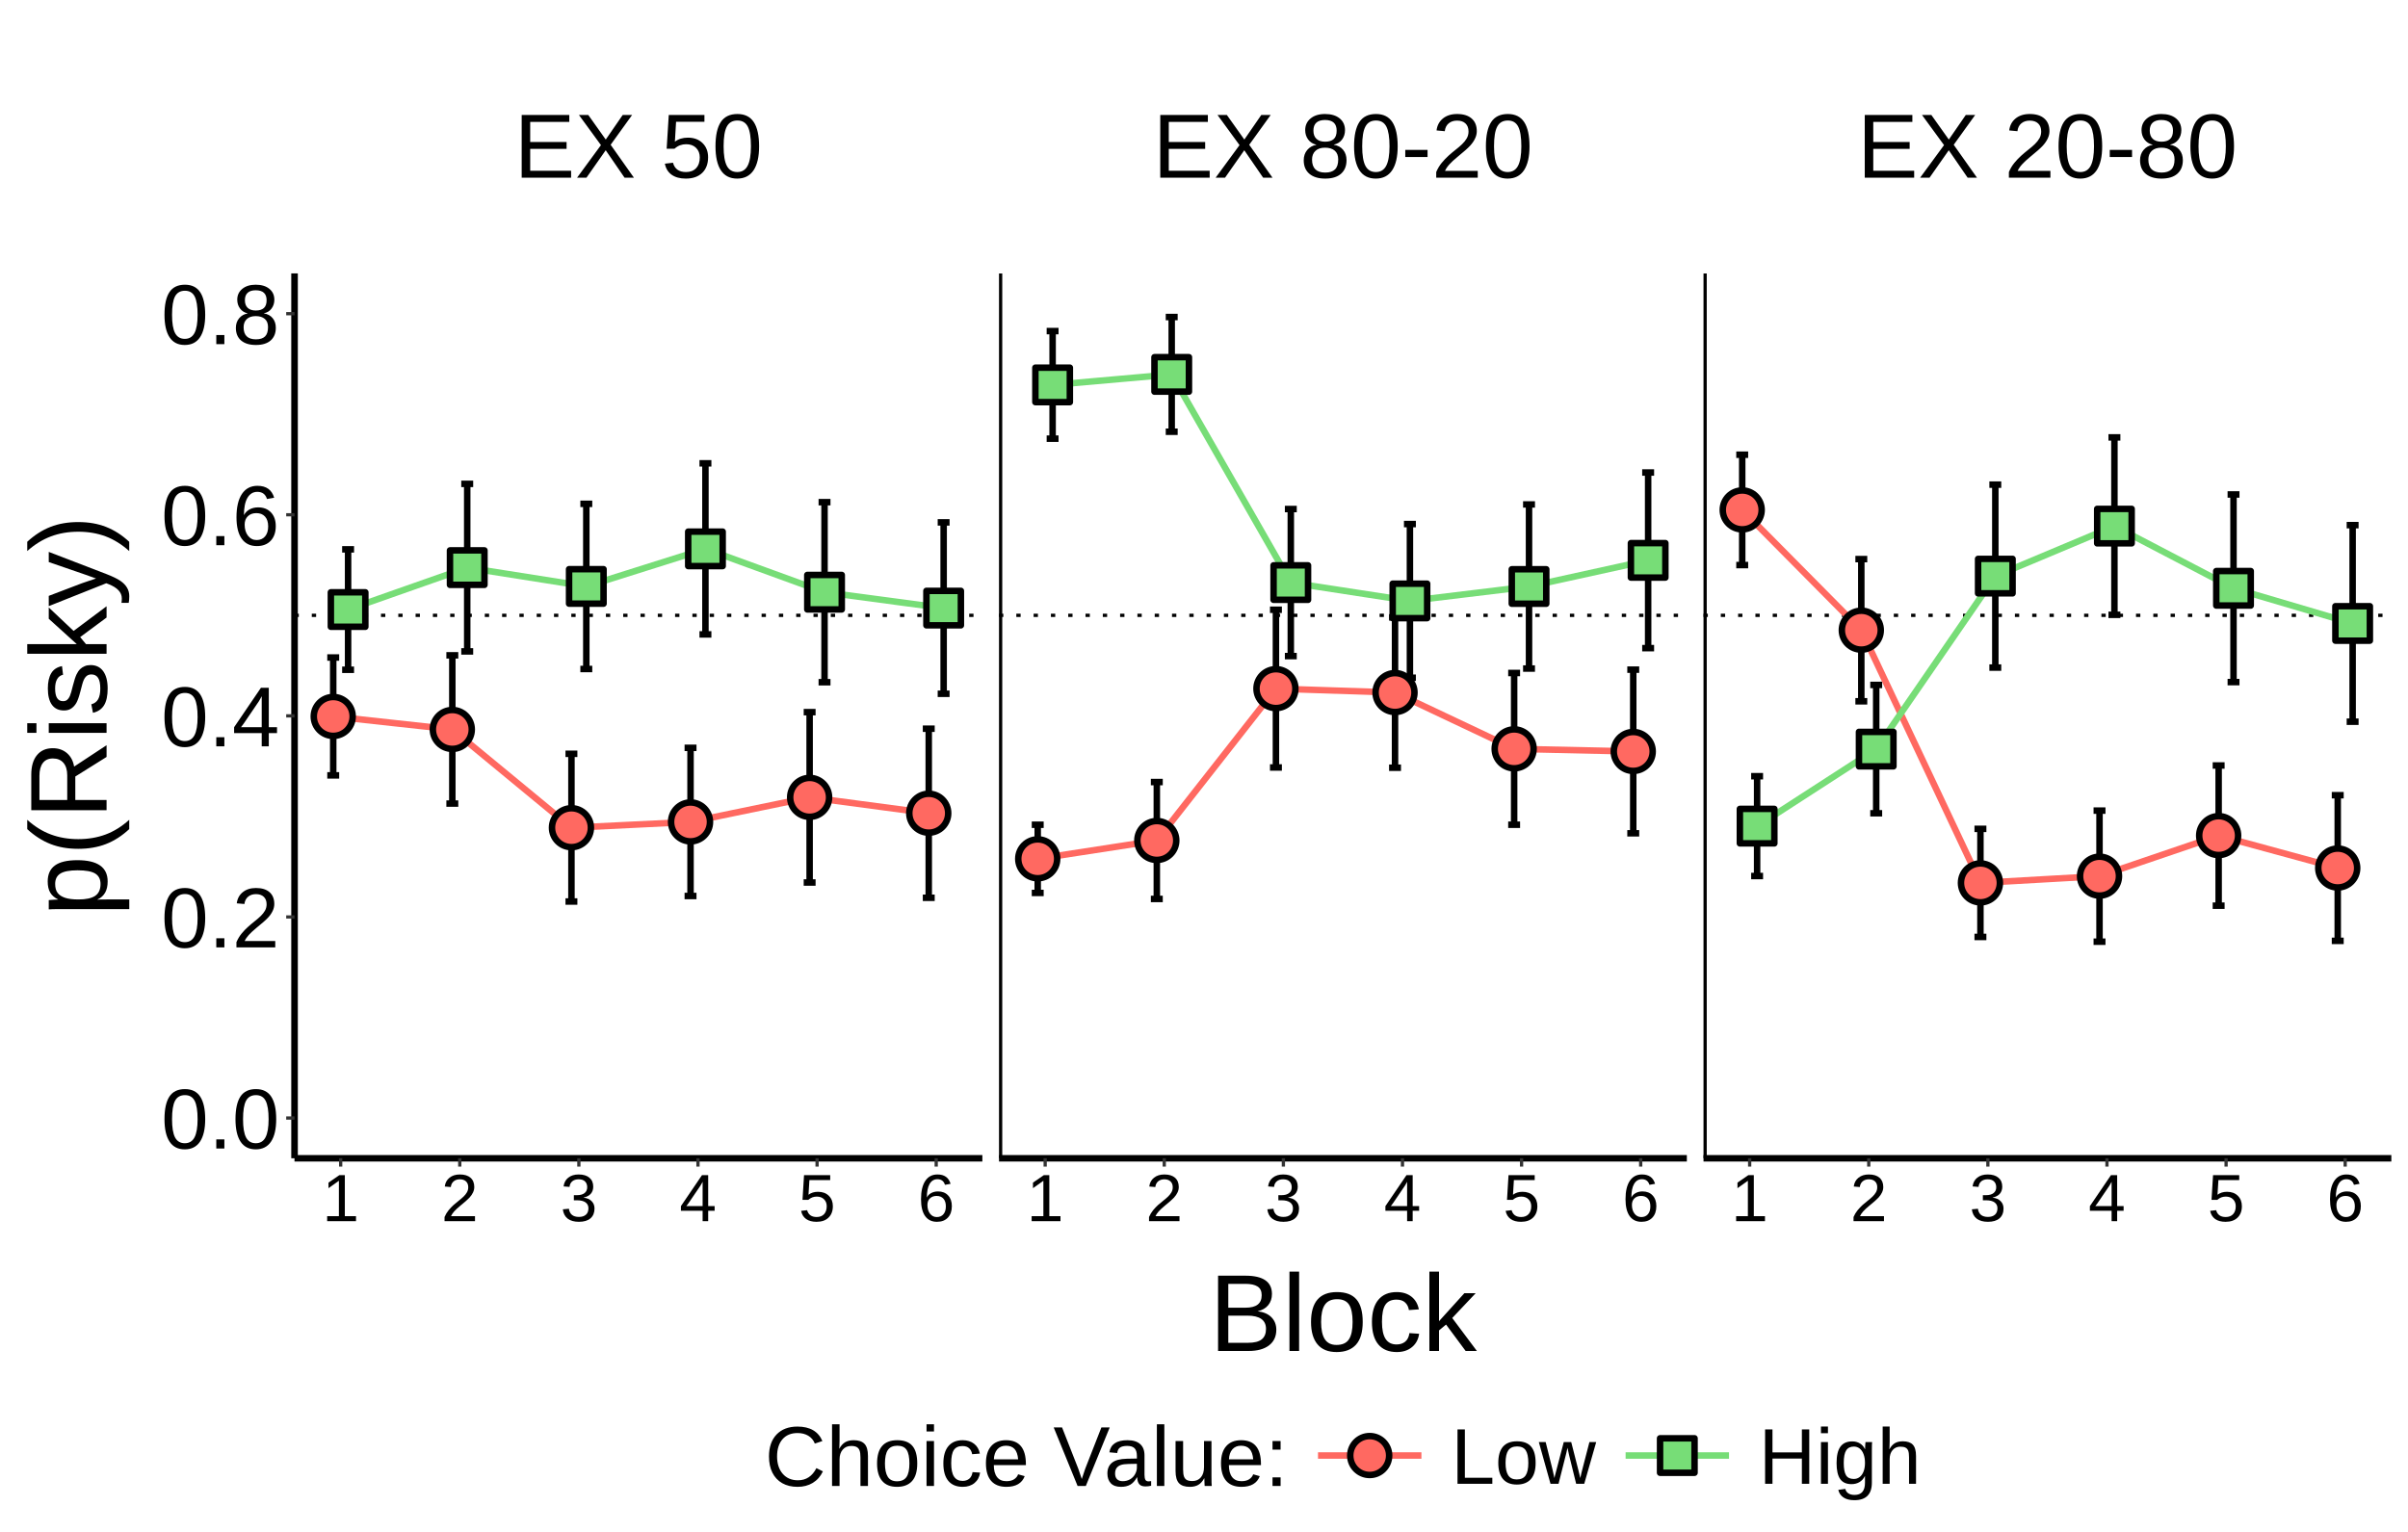
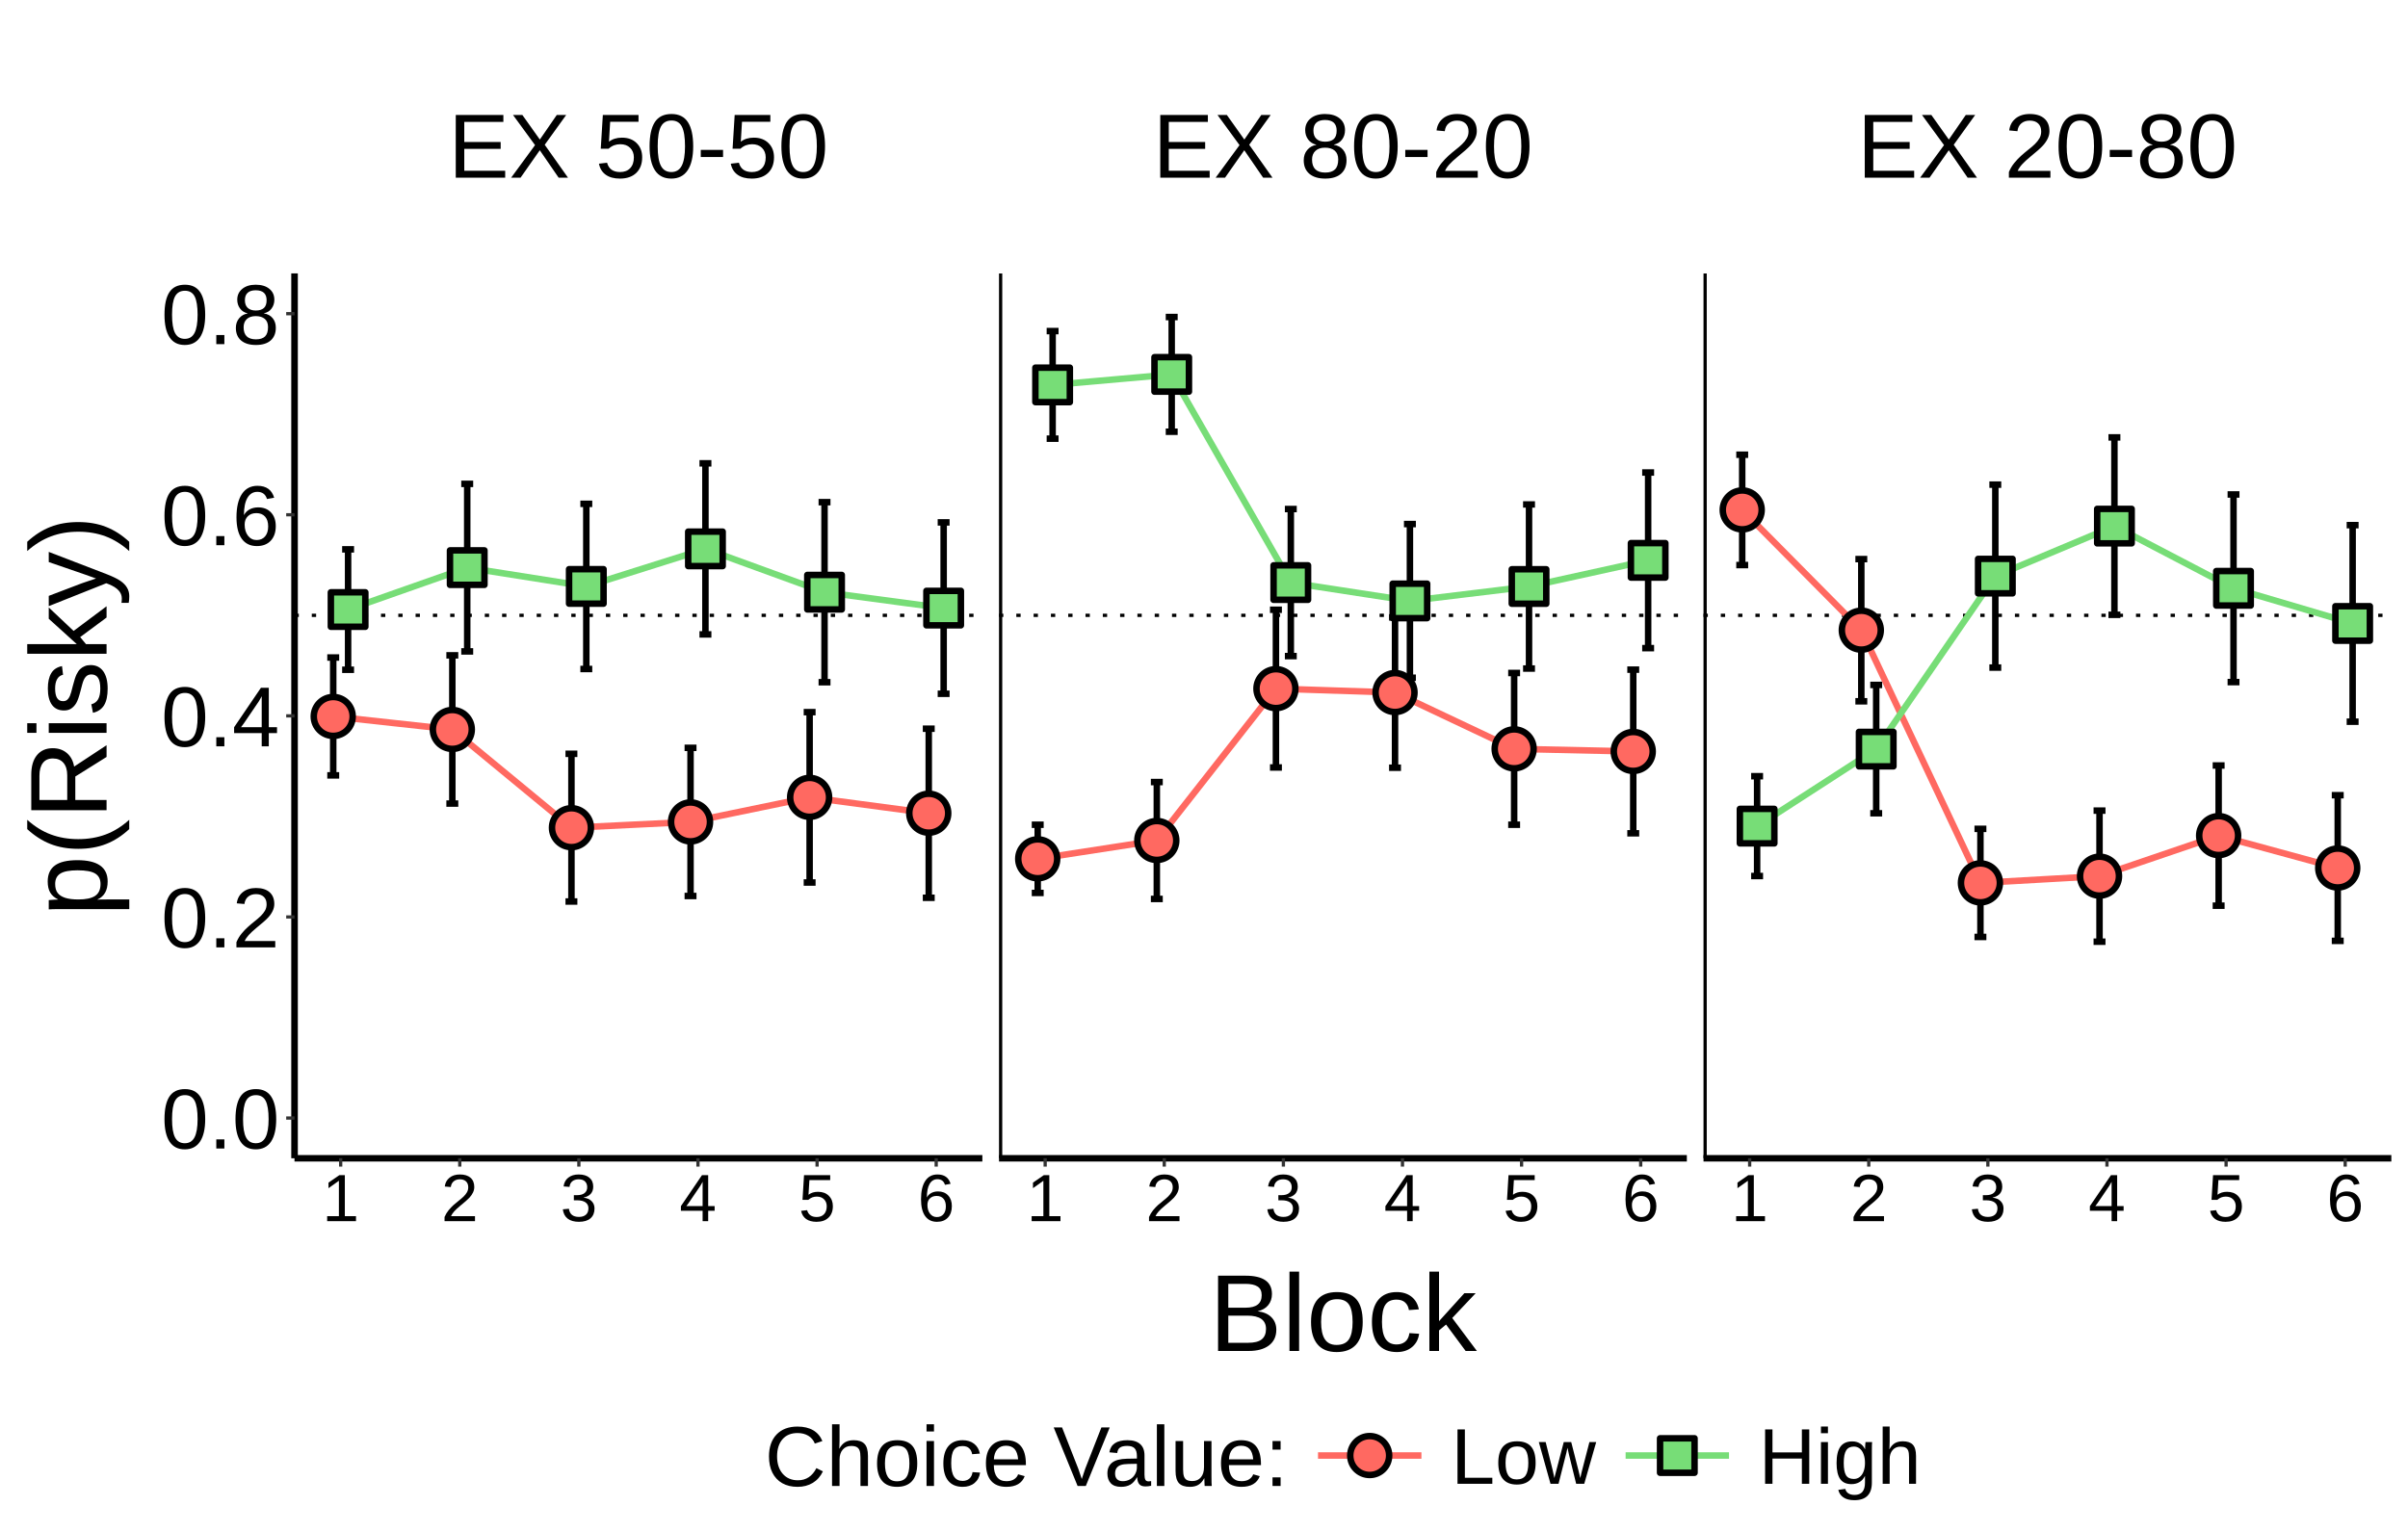
<svg xmlns="http://www.w3.org/2000/svg" class="svglite" width="792.00pt" height="504.00pt" viewBox="0 0 792.00 504.00">
  <defs>
    <style type="text/css">
    .svglite line, .svglite polyline, .svglite polygon, .svglite path, .svglite rect, .svglite circle {
      fill: none;
      stroke: #000000;
      stroke-linecap: round;
      stroke-linejoin: round;
      stroke-miterlimit: 10.00;
    }
    .svglite text {
      white-space: pre;
    }
  </style>
  </defs>
  <rect width="100%" height="100%" style="stroke: none; fill: #FFFFFF;" />
  <defs>
    <clipPath id="cpMC4wMHw3OTIuMDB8MC4wMHw1MDQuMDA=">
      <rect x="0.00" y="0.00" width="792.00" height="504.00" />
    </clipPath>
  </defs>
  <g clip-path="url(#cpMC4wMHw3OTIuMDB8MC4wMHw1MDQuMDA=)">
    <rect x="0.00" y="0.00" width="792.00" height="504.00" style="stroke-width: 1.07; stroke: #FFFFFF; fill: #FFFFFF;" />
  </g>
  <defs>
    <clipPath id="cpOTYuODZ8MzIzLjEwfDg5Ljk2fDM4MS4wNw==">
      <rect x="96.86" y="89.96" width="226.23" height="291.11" />
    </clipPath>
  </defs>
  <g clip-path="url(#cpOTYuODZ8MzIzLjEwfDg5Ljk2fDM4MS4wNw==)">
    <rect x="96.86" y="89.96" width="226.23" height="291.11" style="stroke-width: 1.07; stroke: none; fill: #FFFFFF;" />
    <line x1="96.86" y1="202.44" x2="323.10" y2="202.44" style="stroke-width: 1.07; stroke-dasharray: 1.42,4.27; stroke-linecap: butt;" />
    <polyline points="109.60,235.71 148.77,239.99 187.95,272.31 227.12,270.41 266.29,262.33 305.47,267.55 " style="stroke-width: 2.13; stroke: #FF6961; stroke-linecap: butt;" />
    <polyline points="114.49,200.54 153.67,186.75 192.84,192.93 232.02,180.57 271.19,194.83 310.37,200.06 " style="stroke-width: 2.13; stroke: #77DD77; stroke-linecap: butt;" />
    <polyline points="107.64,216.33 111.56,216.33 " style="stroke-width: 2.13; stroke-linecap: butt;" />
    <polyline points="109.60,216.33 109.60,255.09 " style="stroke-width: 2.13; stroke-linecap: butt;" />
    <polyline points="107.64,255.09 111.56,255.09 " style="stroke-width: 2.13; stroke-linecap: butt;" />
    <polyline points="146.81,215.60 150.73,215.60 " style="stroke-width: 2.13; stroke-linecap: butt;" />
    <polyline points="148.77,215.60 148.77,264.38 " style="stroke-width: 2.13; stroke-linecap: butt;" />
    <polyline points="146.81,264.38 150.73,264.38 " style="stroke-width: 2.13; stroke-linecap: butt;" />
    <polyline points="185.99,248.01 189.90,248.01 " style="stroke-width: 2.13; stroke-linecap: butt;" />
    <polyline points="187.95,248.01 187.95,296.60 " style="stroke-width: 2.13; stroke-linecap: butt;" />
    <polyline points="185.99,296.60 189.90,296.60 " style="stroke-width: 2.13; stroke-linecap: butt;" />
    <polyline points="225.16,246.03 229.08,246.03 " style="stroke-width: 2.13; stroke-linecap: butt;" />
    <polyline points="227.12,246.03 227.12,294.78 " style="stroke-width: 2.13; stroke-linecap: butt;" />
    <polyline points="225.16,294.78 229.08,294.78 " style="stroke-width: 2.13; stroke-linecap: butt;" />
    <polyline points="264.34,234.30 268.25,234.30 " style="stroke-width: 2.13; stroke-linecap: butt;" />
    <polyline points="266.29,234.30 266.29,290.35 " style="stroke-width: 2.13; stroke-linecap: butt;" />
    <polyline points="264.34,290.35 268.25,290.35 " style="stroke-width: 2.13; stroke-linecap: butt;" />
    <polyline points="303.51,239.74 307.43,239.74 " style="stroke-width: 2.13; stroke-linecap: butt;" />
    <polyline points="305.47,239.74 305.47,295.37 " style="stroke-width: 2.13; stroke-linecap: butt;" />
    <polyline points="303.51,295.37 307.43,295.37 " style="stroke-width: 2.13; stroke-linecap: butt;" />
    <polyline points="112.53,180.73 116.45,180.73 " style="stroke-width: 2.13; stroke-linecap: butt;" />
    <polyline points="114.49,180.73 114.49,220.35 " style="stroke-width: 2.13; stroke-linecap: butt;" />
    <polyline points="112.53,220.35 116.45,220.35 " style="stroke-width: 2.13; stroke-linecap: butt;" />
    <polyline points="151.71,159.19 155.63,159.19 " style="stroke-width: 2.13; stroke-linecap: butt;" />
    <polyline points="153.67,159.19 153.67,214.32 " style="stroke-width: 2.13; stroke-linecap: butt;" />
    <polyline points="151.71,214.32 155.63,214.32 " style="stroke-width: 2.13; stroke-linecap: butt;" />
    <polyline points="190.88,165.76 194.80,165.76 " style="stroke-width: 2.13; stroke-linecap: butt;" />
    <polyline points="192.84,165.76 192.84,220.11 " style="stroke-width: 2.13; stroke-linecap: butt;" />
    <polyline points="190.88,220.11 194.80,220.11 " style="stroke-width: 2.13; stroke-linecap: butt;" />
    <polyline points="230.06,152.43 233.98,152.43 " style="stroke-width: 2.13; stroke-linecap: butt;" />
    <polyline points="232.02,152.43 232.02,208.72 " style="stroke-width: 2.13; stroke-linecap: butt;" />
    <polyline points="230.06,208.72 233.98,208.72 " style="stroke-width: 2.13; stroke-linecap: butt;" />
    <polyline points="269.23,165.22 273.15,165.22 " style="stroke-width: 2.13; stroke-linecap: butt;" />
    <polyline points="271.19,165.22 271.19,224.45 " style="stroke-width: 2.13; stroke-linecap: butt;" />
    <polyline points="269.23,224.45 273.15,224.45 " style="stroke-width: 2.13; stroke-linecap: butt;" />
    <polyline points="308.41,171.86 312.32,171.86 " style="stroke-width: 2.13; stroke-linecap: butt;" />
    <polyline points="310.37,171.86 310.37,228.26 " style="stroke-width: 2.13; stroke-linecap: butt;" />
    <polyline points="308.41,228.26 312.32,228.26 " style="stroke-width: 2.13; stroke-linecap: butt;" />
    <circle cx="109.60" cy="235.71" r="6.40" style="stroke-width: 2.13; fill: #FF6961;" />
    <circle cx="148.77" cy="239.99" r="6.40" style="stroke-width: 2.13; fill: #FF6961;" />
    <circle cx="187.95" cy="272.31" r="6.40" style="stroke-width: 2.13; fill: #FF6961;" />
    <circle cx="227.12" cy="270.41" r="6.40" style="stroke-width: 2.13; fill: #FF6961;" />
    <circle cx="266.29" cy="262.33" r="6.40" style="stroke-width: 2.13; fill: #FF6961;" />
    <circle cx="305.47" cy="267.55" r="6.40" style="stroke-width: 2.13; fill: #FF6961;" />
    <rect x="108.82" y="194.87" width="11.34" height="11.34" style="stroke-width: 2.13; fill: #77DD77;" />
    <rect x="148.00" y="181.08" width="11.34" height="11.34" style="stroke-width: 2.13; fill: #77DD77;" />
    <rect x="187.17" y="187.26" width="11.34" height="11.34" style="stroke-width: 2.13; fill: #77DD77;" />
    <rect x="226.35" y="174.90" width="11.34" height="11.34" style="stroke-width: 2.13; fill: #77DD77;" />
    <rect x="265.52" y="189.16" width="11.34" height="11.34" style="stroke-width: 2.13; fill: #77DD77;" />
    <rect x="304.70" y="194.39" width="11.34" height="11.34" style="stroke-width: 2.13; fill: #77DD77;" />
    <line x1="96.86" y1="381.07" x2="96.86" y2="89.96" style="stroke-width: 2.13; stroke-linecap: butt;" />
  </g>
  <g clip-path="url(#cpMC4wMHw3OTIuMDB8MC4wMHw1MDQuMDA=)">
</g>
  <defs>
    <clipPath id="cpMzI4LjU4fDU1NC44MXw4OS45NnwzODEuMDc=">
      <rect x="328.58" y="89.96" width="226.23" height="291.11" />
    </clipPath>
  </defs>
  <g clip-path="url(#cpMzI4LjU4fDU1NC44MXw4OS45NnwzODEuMDc=)">
    <rect x="328.58" y="89.96" width="226.23" height="291.11" style="stroke-width: 1.07; stroke: none; fill: #FFFFFF;" />
    <line x1="328.58" y1="202.44" x2="554.81" y2="202.44" style="stroke-width: 1.07; stroke-dasharray: 1.42,4.27; stroke-linecap: butt;" />
    <polyline points="341.31,282.55 380.48,276.52 419.66,226.56 458.83,227.85 498.01,246.37 537.18,247.23 " style="stroke-width: 2.13; stroke: #FF6961; stroke-linecap: butt;" />
    <polyline points="346.21,126.63 385.38,123.18 424.55,191.67 463.73,197.70 502.90,192.96 542.08,184.35 " style="stroke-width: 2.13; stroke: #77DD77; stroke-linecap: butt;" />
    <polyline points="339.35,271.33 343.27,271.33 " style="stroke-width: 2.13; stroke-linecap: butt;" />
    <polyline points="341.31,271.33 341.31,293.78 " style="stroke-width: 2.13; stroke-linecap: butt;" />
    <polyline points="339.35,293.78 343.27,293.78 " style="stroke-width: 2.13; stroke-linecap: butt;" />
    <polyline points="378.52,257.29 382.44,257.29 " style="stroke-width: 2.13; stroke-linecap: butt;" />
    <polyline points="380.48,257.29 380.48,295.76 " style="stroke-width: 2.13; stroke-linecap: butt;" />
    <polyline points="378.52,295.76 382.44,295.76 " style="stroke-width: 2.13; stroke-linecap: butt;" />
    <polyline points="417.70,200.60 421.62,200.60 " style="stroke-width: 2.13; stroke-linecap: butt;" />
    <polyline points="419.66,200.60 419.66,252.51 " style="stroke-width: 2.13; stroke-linecap: butt;" />
    <polyline points="417.70,252.51 421.62,252.51 " style="stroke-width: 2.13; stroke-linecap: butt;" />
    <polyline points="456.87,203.12 460.79,203.12 " style="stroke-width: 2.13; stroke-linecap: butt;" />
    <polyline points="458.83,203.12 458.83,252.58 " style="stroke-width: 2.13; stroke-linecap: butt;" />
    <polyline points="456.87,252.58 460.79,252.58 " style="stroke-width: 2.13; stroke-linecap: butt;" />
    <polyline points="496.05,221.42 499.96,221.42 " style="stroke-width: 2.13; stroke-linecap: butt;" />
    <polyline points="498.01,221.42 498.01,271.33 " style="stroke-width: 2.13; stroke-linecap: butt;" />
    <polyline points="496.05,271.33 499.96,271.33 " style="stroke-width: 2.13; stroke-linecap: butt;" />
    <polyline points="535.22,220.31 539.14,220.31 " style="stroke-width: 2.13; stroke-linecap: butt;" />
    <polyline points="537.18,220.31 537.18,274.16 " style="stroke-width: 2.13; stroke-linecap: butt;" />
    <polyline points="535.22,274.16 539.14,274.16 " style="stroke-width: 2.13; stroke-linecap: butt;" />
    <polyline points="344.25,108.93 348.16,108.93 " style="stroke-width: 2.13; stroke-linecap: butt;" />
    <polyline points="346.21,108.93 346.21,144.32 " style="stroke-width: 2.13; stroke-linecap: butt;" />
    <polyline points="344.25,144.32 348.16,144.32 " style="stroke-width: 2.13; stroke-linecap: butt;" />
    <polyline points="383.42,104.31 387.34,104.31 " style="stroke-width: 2.13; stroke-linecap: butt;" />
    <polyline points="385.38,104.31 385.38,142.05 " style="stroke-width: 2.13; stroke-linecap: butt;" />
    <polyline points="383.42,142.05 387.34,142.05 " style="stroke-width: 2.13; stroke-linecap: butt;" />
    <polyline points="422.60,167.48 426.51,167.48 " style="stroke-width: 2.13; stroke-linecap: butt;" />
    <polyline points="424.55,167.48 424.55,215.86 " style="stroke-width: 2.13; stroke-linecap: butt;" />
    <polyline points="422.60,215.86 426.51,215.86 " style="stroke-width: 2.13; stroke-linecap: butt;" />
    <polyline points="461.77,172.42 465.69,172.42 " style="stroke-width: 2.13; stroke-linecap: butt;" />
    <polyline points="463.73,172.42 463.73,222.98 " style="stroke-width: 2.13; stroke-linecap: butt;" />
    <polyline points="461.77,222.98 465.69,222.98 " style="stroke-width: 2.13; stroke-linecap: butt;" />
    <polyline points="500.94,165.96 504.86,165.96 " style="stroke-width: 2.13; stroke-linecap: butt;" />
    <polyline points="502.90,165.96 502.90,219.96 " style="stroke-width: 2.13; stroke-linecap: butt;" />
    <polyline points="500.94,219.96 504.86,219.96 " style="stroke-width: 2.13; stroke-linecap: butt;" />
    <polyline points="540.12,155.46 544.04,155.46 " style="stroke-width: 2.13; stroke-linecap: butt;" />
    <polyline points="542.08,155.46 542.08,213.23 " style="stroke-width: 2.13; stroke-linecap: butt;" />
    <polyline points="540.12,213.23 544.04,213.23 " style="stroke-width: 2.13; stroke-linecap: butt;" />
    <circle cx="341.31" cy="282.55" r="6.40" style="stroke-width: 2.13; fill: #FF6961;" />
    <circle cx="380.48" cy="276.52" r="6.40" style="stroke-width: 2.13; fill: #FF6961;" />
    <circle cx="419.66" cy="226.56" r="6.40" style="stroke-width: 2.13; fill: #FF6961;" />
    <circle cx="458.83" cy="227.85" r="6.40" style="stroke-width: 2.13; fill: #FF6961;" />
    <circle cx="498.01" cy="246.37" r="6.40" style="stroke-width: 2.13; fill: #FF6961;" />
    <circle cx="537.18" cy="247.23" r="6.40" style="stroke-width: 2.13; fill: #FF6961;" />
    <rect x="340.54" y="120.96" width="11.34" height="11.34" style="stroke-width: 2.13; fill: #77DD77;" />
    <rect x="379.71" y="117.51" width="11.34" height="11.34" style="stroke-width: 2.13; fill: #77DD77;" />
    <rect x="418.88" y="186.00" width="11.34" height="11.34" style="stroke-width: 2.13; fill: #77DD77;" />
    <rect x="458.06" y="192.03" width="11.34" height="11.34" style="stroke-width: 2.13; fill: #77DD77;" />
    <rect x="497.23" y="187.29" width="11.34" height="11.34" style="stroke-width: 2.13; fill: #77DD77;" />
    <rect x="536.41" y="178.68" width="11.34" height="11.34" style="stroke-width: 2.13; fill: #77DD77;" />
    <line x1="328.58" y1="381.07" x2="328.58" y2="89.96" style="stroke-width: 2.13; stroke-linecap: butt;" />
  </g>
  <g clip-path="url(#cpMC4wMHw3OTIuMDB8MC4wMHw1MDQuMDA=)">
</g>
  <defs>
    <clipPath id="cpNTYwLjI5fDc4Ni41Mnw4OS45NnwzODEuMDc=">
      <rect x="560.29" y="89.96" width="226.23" height="291.11" />
    </clipPath>
  </defs>
  <g clip-path="url(#cpNTYwLjI5fDc4Ni41Mnw4OS45NnwzODEuMDc=)">
    <rect x="560.29" y="89.96" width="226.23" height="291.11" style="stroke-width: 1.07; stroke: none; fill: #FFFFFF;" />
    <line x1="560.29" y1="202.44" x2="786.52" y2="202.44" style="stroke-width: 1.07; stroke-dasharray: 1.42,4.27; stroke-linecap: butt;" />
    <polyline points="573.02,167.76 612.19,207.33 651.37,290.47 690.54,288.25 729.72,274.91 768.89,285.58 " style="stroke-width: 2.13; stroke: #FF6961; stroke-linecap: butt;" />
    <polyline points="577.92,271.80 617.09,246.46 656.27,189.54 695.44,173.09 734.61,193.55 773.79,205.11 " style="stroke-width: 2.13; stroke: #77DD77; stroke-linecap: butt;" />
    <polyline points="571.06,149.61 574.98,149.61 " style="stroke-width: 2.13; stroke-linecap: butt;" />
    <polyline points="573.02,149.61 573.02,185.90 " style="stroke-width: 2.13; stroke-linecap: butt;" />
    <polyline points="571.06,185.90 574.98,185.90 " style="stroke-width: 2.13; stroke-linecap: butt;" />
    <polyline points="610.24,183.94 614.15,183.94 " style="stroke-width: 2.13; stroke-linecap: butt;" />
    <polyline points="612.19,183.94 612.19,230.72 " style="stroke-width: 2.13; stroke-linecap: butt;" />
    <polyline points="610.24,230.72 614.15,230.72 " style="stroke-width: 2.13; stroke-linecap: butt;" />
    <polyline points="649.41,272.69 653.33,272.69 " style="stroke-width: 2.13; stroke-linecap: butt;" />
    <polyline points="651.37,272.69 651.37,308.26 " style="stroke-width: 2.13; stroke-linecap: butt;" />
    <polyline points="649.41,308.26 653.33,308.26 " style="stroke-width: 2.13; stroke-linecap: butt;" />
    <polyline points="688.58,266.70 692.50,266.70 " style="stroke-width: 2.13; stroke-linecap: butt;" />
    <polyline points="690.54,266.70 690.54,309.81 " style="stroke-width: 2.13; stroke-linecap: butt;" />
    <polyline points="688.58,309.81 692.50,309.81 " style="stroke-width: 2.13; stroke-linecap: butt;" />
    <polyline points="727.76,251.84 731.68,251.84 " style="stroke-width: 2.13; stroke-linecap: butt;" />
    <polyline points="729.72,251.84 729.72,297.98 " style="stroke-width: 2.13; stroke-linecap: butt;" />
    <polyline points="727.76,297.98 731.68,297.98 " style="stroke-width: 2.13; stroke-linecap: butt;" />
    <polyline points="766.93,261.62 770.85,261.62 " style="stroke-width: 2.13; stroke-linecap: butt;" />
    <polyline points="768.89,261.62 768.89,309.55 " style="stroke-width: 2.13; stroke-linecap: butt;" />
    <polyline points="766.93,309.55 770.85,309.55 " style="stroke-width: 2.13; stroke-linecap: butt;" />
    <polyline points="575.96,255.38 579.88,255.38 " style="stroke-width: 2.13; stroke-linecap: butt;" />
    <polyline points="577.92,255.38 577.92,288.22 " style="stroke-width: 2.13; stroke-linecap: butt;" />
    <polyline points="575.96,288.22 579.88,288.22 " style="stroke-width: 2.13; stroke-linecap: butt;" />
    <polyline points="615.13,225.34 619.05,225.34 " style="stroke-width: 2.13; stroke-linecap: butt;" />
    <polyline points="617.09,225.34 617.09,267.57 " style="stroke-width: 2.13; stroke-linecap: butt;" />
    <polyline points="615.13,267.57 619.05,267.57 " style="stroke-width: 2.13; stroke-linecap: butt;" />
    <polyline points="654.31,159.45 658.22,159.45 " style="stroke-width: 2.13; stroke-linecap: butt;" />
    <polyline points="656.27,159.45 656.27,219.64 " style="stroke-width: 2.13; stroke-linecap: butt;" />
    <polyline points="654.31,219.64 658.22,219.64 " style="stroke-width: 2.13; stroke-linecap: butt;" />
    <polyline points="693.48,143.91 697.40,143.91 " style="stroke-width: 2.13; stroke-linecap: butt;" />
    <polyline points="695.44,143.91 695.44,202.27 " style="stroke-width: 2.13; stroke-linecap: butt;" />
    <polyline points="693.48,202.27 697.40,202.27 " style="stroke-width: 2.13; stroke-linecap: butt;" />
    <polyline points="732.66,162.68 736.57,162.68 " style="stroke-width: 2.13; stroke-linecap: butt;" />
    <polyline points="734.61,162.68 734.61,224.41 " style="stroke-width: 2.13; stroke-linecap: butt;" />
    <polyline points="732.66,224.41 736.57,224.41 " style="stroke-width: 2.13; stroke-linecap: butt;" />
    <polyline points="771.83,172.77 775.75,172.77 " style="stroke-width: 2.13; stroke-linecap: butt;" />
    <polyline points="773.79,172.77 773.79,237.44 " style="stroke-width: 2.13; stroke-linecap: butt;" />
    <polyline points="771.83,237.44 775.75,237.44 " style="stroke-width: 2.13; stroke-linecap: butt;" />
    <circle cx="573.02" cy="167.76" r="6.40" style="stroke-width: 2.13; fill: #FF6961;" />
    <circle cx="612.19" cy="207.33" r="6.40" style="stroke-width: 2.13; fill: #FF6961;" />
    <circle cx="651.37" cy="290.47" r="6.40" style="stroke-width: 2.13; fill: #FF6961;" />
    <circle cx="690.54" cy="288.25" r="6.40" style="stroke-width: 2.13; fill: #FF6961;" />
    <circle cx="729.72" cy="274.91" r="6.40" style="stroke-width: 2.13; fill: #FF6961;" />
    <circle cx="768.89" cy="285.58" r="6.40" style="stroke-width: 2.13; fill: #FF6961;" />
    <rect x="572.25" y="266.13" width="11.34" height="11.34" style="stroke-width: 2.13; fill: #77DD77;" />
    <rect x="611.42" y="240.79" width="11.34" height="11.34" style="stroke-width: 2.13; fill: #77DD77;" />
    <rect x="650.60" y="183.87" width="11.34" height="11.34" style="stroke-width: 2.13; fill: #77DD77;" />
    <rect x="689.77" y="167.42" width="11.34" height="11.34" style="stroke-width: 2.13; fill: #77DD77;" />
    <rect x="728.94" y="187.88" width="11.34" height="11.34" style="stroke-width: 2.13; fill: #77DD77;" />
    <rect x="768.12" y="199.44" width="11.34" height="11.34" style="stroke-width: 2.13; fill: #77DD77;" />
    <line x1="560.29" y1="381.07" x2="560.29" y2="89.96" style="stroke-width: 2.13; stroke-linecap: butt;" />
  </g>
  <g clip-path="url(#cpMC4wMHw3OTIuMDB8MC4wMHw1MDQuMDA=)">
</g>
  <defs>
    <clipPath id="cpOTYuODZ8MzIzLjEwfDUuNDh8ODkuOTY=">
      <rect x="96.86" y="5.48" width="226.23" height="84.48" />
    </clipPath>
  </defs>
  <g clip-path="url(#cpOTYuODZ8MzIzLjEwfDUuNDh8ODkuOTY=)">
    <rect x="96.86" y="5.48" width="226.23" height="84.48" style="stroke-width: 1.07; stroke: #FFFFFF; fill: #FFFFFF;" />
-     <text x="209.98" y="58.46" text-anchor="middle" style="font-size: 30.00px; font-family: &quot;Arial&quot;;" textLength="81.72px" lengthAdjust="spacingAndGlyphs">EX 50</text>
+     <text x="209.98" y="58.46" text-anchor="middle" style="font-size: 30.00px; font-family: &quot;Arial&quot;;" textLength="125.08px" lengthAdjust="spacingAndGlyphs">EX 50-50</text>
  </g>
  <g clip-path="url(#cpMC4wMHw3OTIuMDB8MC4wMHw1MDQuMDA=)">
</g>
  <defs>
    <clipPath id="cpMzI4LjU4fDU1NC44MXw1LjQ4fDg5Ljk2">
      <rect x="328.58" y="5.48" width="226.23" height="84.48" />
    </clipPath>
  </defs>
  <g clip-path="url(#cpMzI4LjU4fDU1NC44MXw1LjQ4fDg5Ljk2)">
    <rect x="328.58" y="5.48" width="226.23" height="84.48" style="stroke-width: 1.07; stroke: #FFFFFF; fill: #FFFFFF;" />
    <text x="441.69" y="58.46" text-anchor="middle" style="font-size: 30.00px; font-family: &quot;Arial&quot;;" textLength="125.08px" lengthAdjust="spacingAndGlyphs">EX 80-20</text>
  </g>
  <g clip-path="url(#cpMC4wMHw3OTIuMDB8MC4wMHw1MDQuMDA=)">
</g>
  <defs>
    <clipPath id="cpNTYwLjI5fDc4Ni41Mnw1LjQ4fDg5Ljk2">
      <rect x="560.29" y="5.48" width="226.23" height="84.48" />
    </clipPath>
  </defs>
  <g clip-path="url(#cpNTYwLjI5fDc4Ni41Mnw1LjQ4fDg5Ljk2)">
    <rect x="560.29" y="5.48" width="226.23" height="84.48" style="stroke-width: 1.07; stroke: #FFFFFF; fill: #FFFFFF;" />
    <text x="673.40" y="58.46" text-anchor="middle" style="font-size: 30.00px; font-family: &quot;Arial&quot;;" textLength="125.08px" lengthAdjust="spacingAndGlyphs">EX 20-80</text>
  </g>
  <g clip-path="url(#cpMC4wMHw3OTIuMDB8MC4wMHw1MDQuMDA=)">
    <polyline points="96.86,381.07 323.10,381.07 " style="stroke-width: 2.13; stroke-linecap: butt;" />
    <polyline points="112.05,383.81 112.05,381.07 " style="stroke-width: 1.07; stroke: #333333; stroke-linecap: butt;" />
    <polyline points="151.22,383.81 151.22,381.07 " style="stroke-width: 1.07; stroke: #333333; stroke-linecap: butt;" />
    <polyline points="190.39,383.81 190.39,381.07 " style="stroke-width: 1.07; stroke: #333333; stroke-linecap: butt;" />
    <polyline points="229.57,383.81 229.57,381.07 " style="stroke-width: 1.07; stroke: #333333; stroke-linecap: butt;" />
    <polyline points="268.74,383.81 268.74,381.07 " style="stroke-width: 1.07; stroke: #333333; stroke-linecap: butt;" />
    <polyline points="307.92,383.81 307.92,381.07 " style="stroke-width: 1.07; stroke: #333333; stroke-linecap: butt;" />
    <text x="112.05" y="401.76" text-anchor="middle" style="font-size: 22.00px; font-family: &quot;Arial&quot;;" textLength="12.24px" lengthAdjust="spacingAndGlyphs">1</text>
    <text x="151.22" y="401.76" text-anchor="middle" style="font-size: 22.00px; font-family: &quot;Arial&quot;;" textLength="12.24px" lengthAdjust="spacingAndGlyphs">2</text>
    <text x="190.39" y="401.76" text-anchor="middle" style="font-size: 22.00px; font-family: &quot;Arial&quot;;" textLength="12.24px" lengthAdjust="spacingAndGlyphs">3</text>
    <text x="229.57" y="401.76" text-anchor="middle" style="font-size: 22.00px; font-family: &quot;Arial&quot;;" textLength="12.24px" lengthAdjust="spacingAndGlyphs">4</text>
    <text x="268.74" y="401.76" text-anchor="middle" style="font-size: 22.00px; font-family: &quot;Arial&quot;;" textLength="12.24px" lengthAdjust="spacingAndGlyphs">5</text>
    <text x="307.92" y="401.76" text-anchor="middle" style="font-size: 22.00px; font-family: &quot;Arial&quot;;" textLength="12.24px" lengthAdjust="spacingAndGlyphs">6</text>
    <polyline points="328.58,381.07 554.81,381.07 " style="stroke-width: 2.13; stroke-linecap: butt;" />
    <polyline points="343.76,383.81 343.76,381.07 " style="stroke-width: 1.07; stroke: #333333; stroke-linecap: butt;" />
    <polyline points="382.93,383.81 382.93,381.07 " style="stroke-width: 1.07; stroke: #333333; stroke-linecap: butt;" />
    <polyline points="422.11,383.81 422.11,381.07 " style="stroke-width: 1.07; stroke: #333333; stroke-linecap: butt;" />
    <polyline points="461.28,383.81 461.28,381.07 " style="stroke-width: 1.07; stroke: #333333; stroke-linecap: butt;" />
    <polyline points="500.45,383.81 500.45,381.07 " style="stroke-width: 1.07; stroke: #333333; stroke-linecap: butt;" />
    <polyline points="539.63,383.81 539.63,381.07 " style="stroke-width: 1.07; stroke: #333333; stroke-linecap: butt;" />
    <text x="343.76" y="401.76" text-anchor="middle" style="font-size: 22.00px; font-family: &quot;Arial&quot;;" textLength="12.24px" lengthAdjust="spacingAndGlyphs">1</text>
    <text x="382.93" y="401.76" text-anchor="middle" style="font-size: 22.00px; font-family: &quot;Arial&quot;;" textLength="12.24px" lengthAdjust="spacingAndGlyphs">2</text>
    <text x="422.11" y="401.76" text-anchor="middle" style="font-size: 22.00px; font-family: &quot;Arial&quot;;" textLength="12.24px" lengthAdjust="spacingAndGlyphs">3</text>
    <text x="461.28" y="401.76" text-anchor="middle" style="font-size: 22.00px; font-family: &quot;Arial&quot;;" textLength="12.24px" lengthAdjust="spacingAndGlyphs">4</text>
    <text x="500.45" y="401.76" text-anchor="middle" style="font-size: 22.00px; font-family: &quot;Arial&quot;;" textLength="12.24px" lengthAdjust="spacingAndGlyphs">5</text>
    <text x="539.63" y="401.76" text-anchor="middle" style="font-size: 22.00px; font-family: &quot;Arial&quot;;" textLength="12.24px" lengthAdjust="spacingAndGlyphs">6</text>
    <polyline points="560.29,381.07 786.52,381.07 " style="stroke-width: 2.13; stroke-linecap: butt;" />
    <polyline points="575.47,383.81 575.47,381.07 " style="stroke-width: 1.07; stroke: #333333; stroke-linecap: butt;" />
    <polyline points="614.64,383.81 614.64,381.07 " style="stroke-width: 1.07; stroke: #333333; stroke-linecap: butt;" />
    <polyline points="653.82,383.81 653.82,381.07 " style="stroke-width: 1.07; stroke: #333333; stroke-linecap: butt;" />
    <polyline points="692.99,383.81 692.99,381.07 " style="stroke-width: 1.07; stroke: #333333; stroke-linecap: butt;" />
    <polyline points="732.17,383.81 732.17,381.07 " style="stroke-width: 1.07; stroke: #333333; stroke-linecap: butt;" />
    <polyline points="771.34,383.81 771.34,381.07 " style="stroke-width: 1.07; stroke: #333333; stroke-linecap: butt;" />
    <text x="575.47" y="401.76" text-anchor="middle" style="font-size: 22.00px; font-family: &quot;Arial&quot;;" textLength="12.24px" lengthAdjust="spacingAndGlyphs">1</text>
    <text x="614.64" y="401.76" text-anchor="middle" style="font-size: 22.00px; font-family: &quot;Arial&quot;;" textLength="12.24px" lengthAdjust="spacingAndGlyphs">2</text>
    <text x="653.82" y="401.76" text-anchor="middle" style="font-size: 22.00px; font-family: &quot;Arial&quot;;" textLength="12.24px" lengthAdjust="spacingAndGlyphs">3</text>
    <text x="692.99" y="401.76" text-anchor="middle" style="font-size: 22.00px; font-family: &quot;Arial&quot;;" textLength="12.24px" lengthAdjust="spacingAndGlyphs">4</text>
    <text x="732.17" y="401.76" text-anchor="middle" style="font-size: 22.00px; font-family: &quot;Arial&quot;;" textLength="12.24px" lengthAdjust="spacingAndGlyphs">5</text>
    <text x="771.34" y="401.76" text-anchor="middle" style="font-size: 22.00px; font-family: &quot;Arial&quot;;" textLength="12.24px" lengthAdjust="spacingAndGlyphs">6</text>
    <polyline points="96.86,381.07 96.86,89.96 " style="stroke-width: 2.13; stroke-linecap: butt;" />
    <text x="91.93" y="377.86" text-anchor="end" style="font-size: 28.00px; font-family: &quot;Arial&quot;;" textLength="38.92px" lengthAdjust="spacingAndGlyphs">0.0</text>
    <text x="91.93" y="311.70" text-anchor="end" style="font-size: 28.00px; font-family: &quot;Arial&quot;;" textLength="38.92px" lengthAdjust="spacingAndGlyphs">0.2</text>
    <text x="91.93" y="245.54" text-anchor="end" style="font-size: 28.00px; font-family: &quot;Arial&quot;;" textLength="38.92px" lengthAdjust="spacingAndGlyphs">0.4</text>
    <text x="91.93" y="179.38" text-anchor="end" style="font-size: 28.00px; font-family: &quot;Arial&quot;;" textLength="38.92px" lengthAdjust="spacingAndGlyphs">0.6</text>
    <text x="91.93" y="113.22" text-anchor="end" style="font-size: 28.00px; font-family: &quot;Arial&quot;;" textLength="38.92px" lengthAdjust="spacingAndGlyphs">0.8</text>
    <polyline points="94.13,367.84 96.86,367.84 " style="stroke-width: 1.07; stroke: #333333; stroke-linecap: butt;" />
    <polyline points="94.13,301.68 96.86,301.68 " style="stroke-width: 1.07; stroke: #333333; stroke-linecap: butt;" />
    <polyline points="94.13,235.52 96.86,235.52 " style="stroke-width: 1.07; stroke: #333333; stroke-linecap: butt;" />
    <polyline points="94.13,169.36 96.86,169.36 " style="stroke-width: 1.07; stroke: #333333; stroke-linecap: butt;" />
    <polyline points="94.13,103.20 96.86,103.20 " style="stroke-width: 1.07; stroke: #333333; stroke-linecap: butt;" />
    <text x="441.69" y="444.47" text-anchor="middle" style="font-size: 36.00px; font-family: &quot;Arial&quot;;" textLength="88.03px" lengthAdjust="spacingAndGlyphs">Block</text>
    <text transform="translate(35.05,235.52) rotate(-90)" text-anchor="middle" style="font-size: 36.00px; font-family: &quot;Arial&quot;;" textLength="132.00px" lengthAdjust="spacingAndGlyphs">p(Risky)</text>
    <rect x="246.02" y="459.22" width="391.34" height="39.31" style="stroke-width: 0.75; stroke: #FFFFFF; fill: #FFFFFF;" />
    <text x="337.63" y="488.89" text-anchor="middle" style="font-size: 28.00px; font-family: &quot;Arial&quot;;" textLength="172.26px" lengthAdjust="spacingAndGlyphs">Choice Value:</text>
    <rect x="429.24" y="464.69" width="42.52" height="28.35" style="stroke-width: 1.07; stroke: none; fill: #FFFFFF;" />
    <line x1="433.50" y1="478.87" x2="467.51" y2="478.87" style="stroke-width: 2.13; stroke: #FF6961; stroke-linecap: butt;" />
    <circle cx="450.50" cy="478.87" r="6.40" style="stroke-width: 2.13; fill: #FF6961;" />
    <rect x="530.42" y="464.69" width="42.52" height="28.35" style="stroke-width: 1.07; stroke: none; fill: #FFFFFF;" />
    <line x1="534.67" y1="478.87" x2="568.68" y2="478.87" style="stroke-width: 2.13; stroke: #77DD77; stroke-linecap: butt;" />
    <rect x="546.00" y="473.20" width="11.34" height="11.34" style="stroke-width: 2.13; fill: #77DD77;" />
    <text x="477.24" y="488.17" style="font-size: 26.00px; font-family: &quot;Arial&quot;;" textLength="47.69px" lengthAdjust="spacingAndGlyphs">Low</text>
    <text x="578.41" y="488.17" style="font-size: 26.00px; font-family: &quot;Arial&quot;;" textLength="53.47px" lengthAdjust="spacingAndGlyphs">High</text>
  </g>
</svg>
